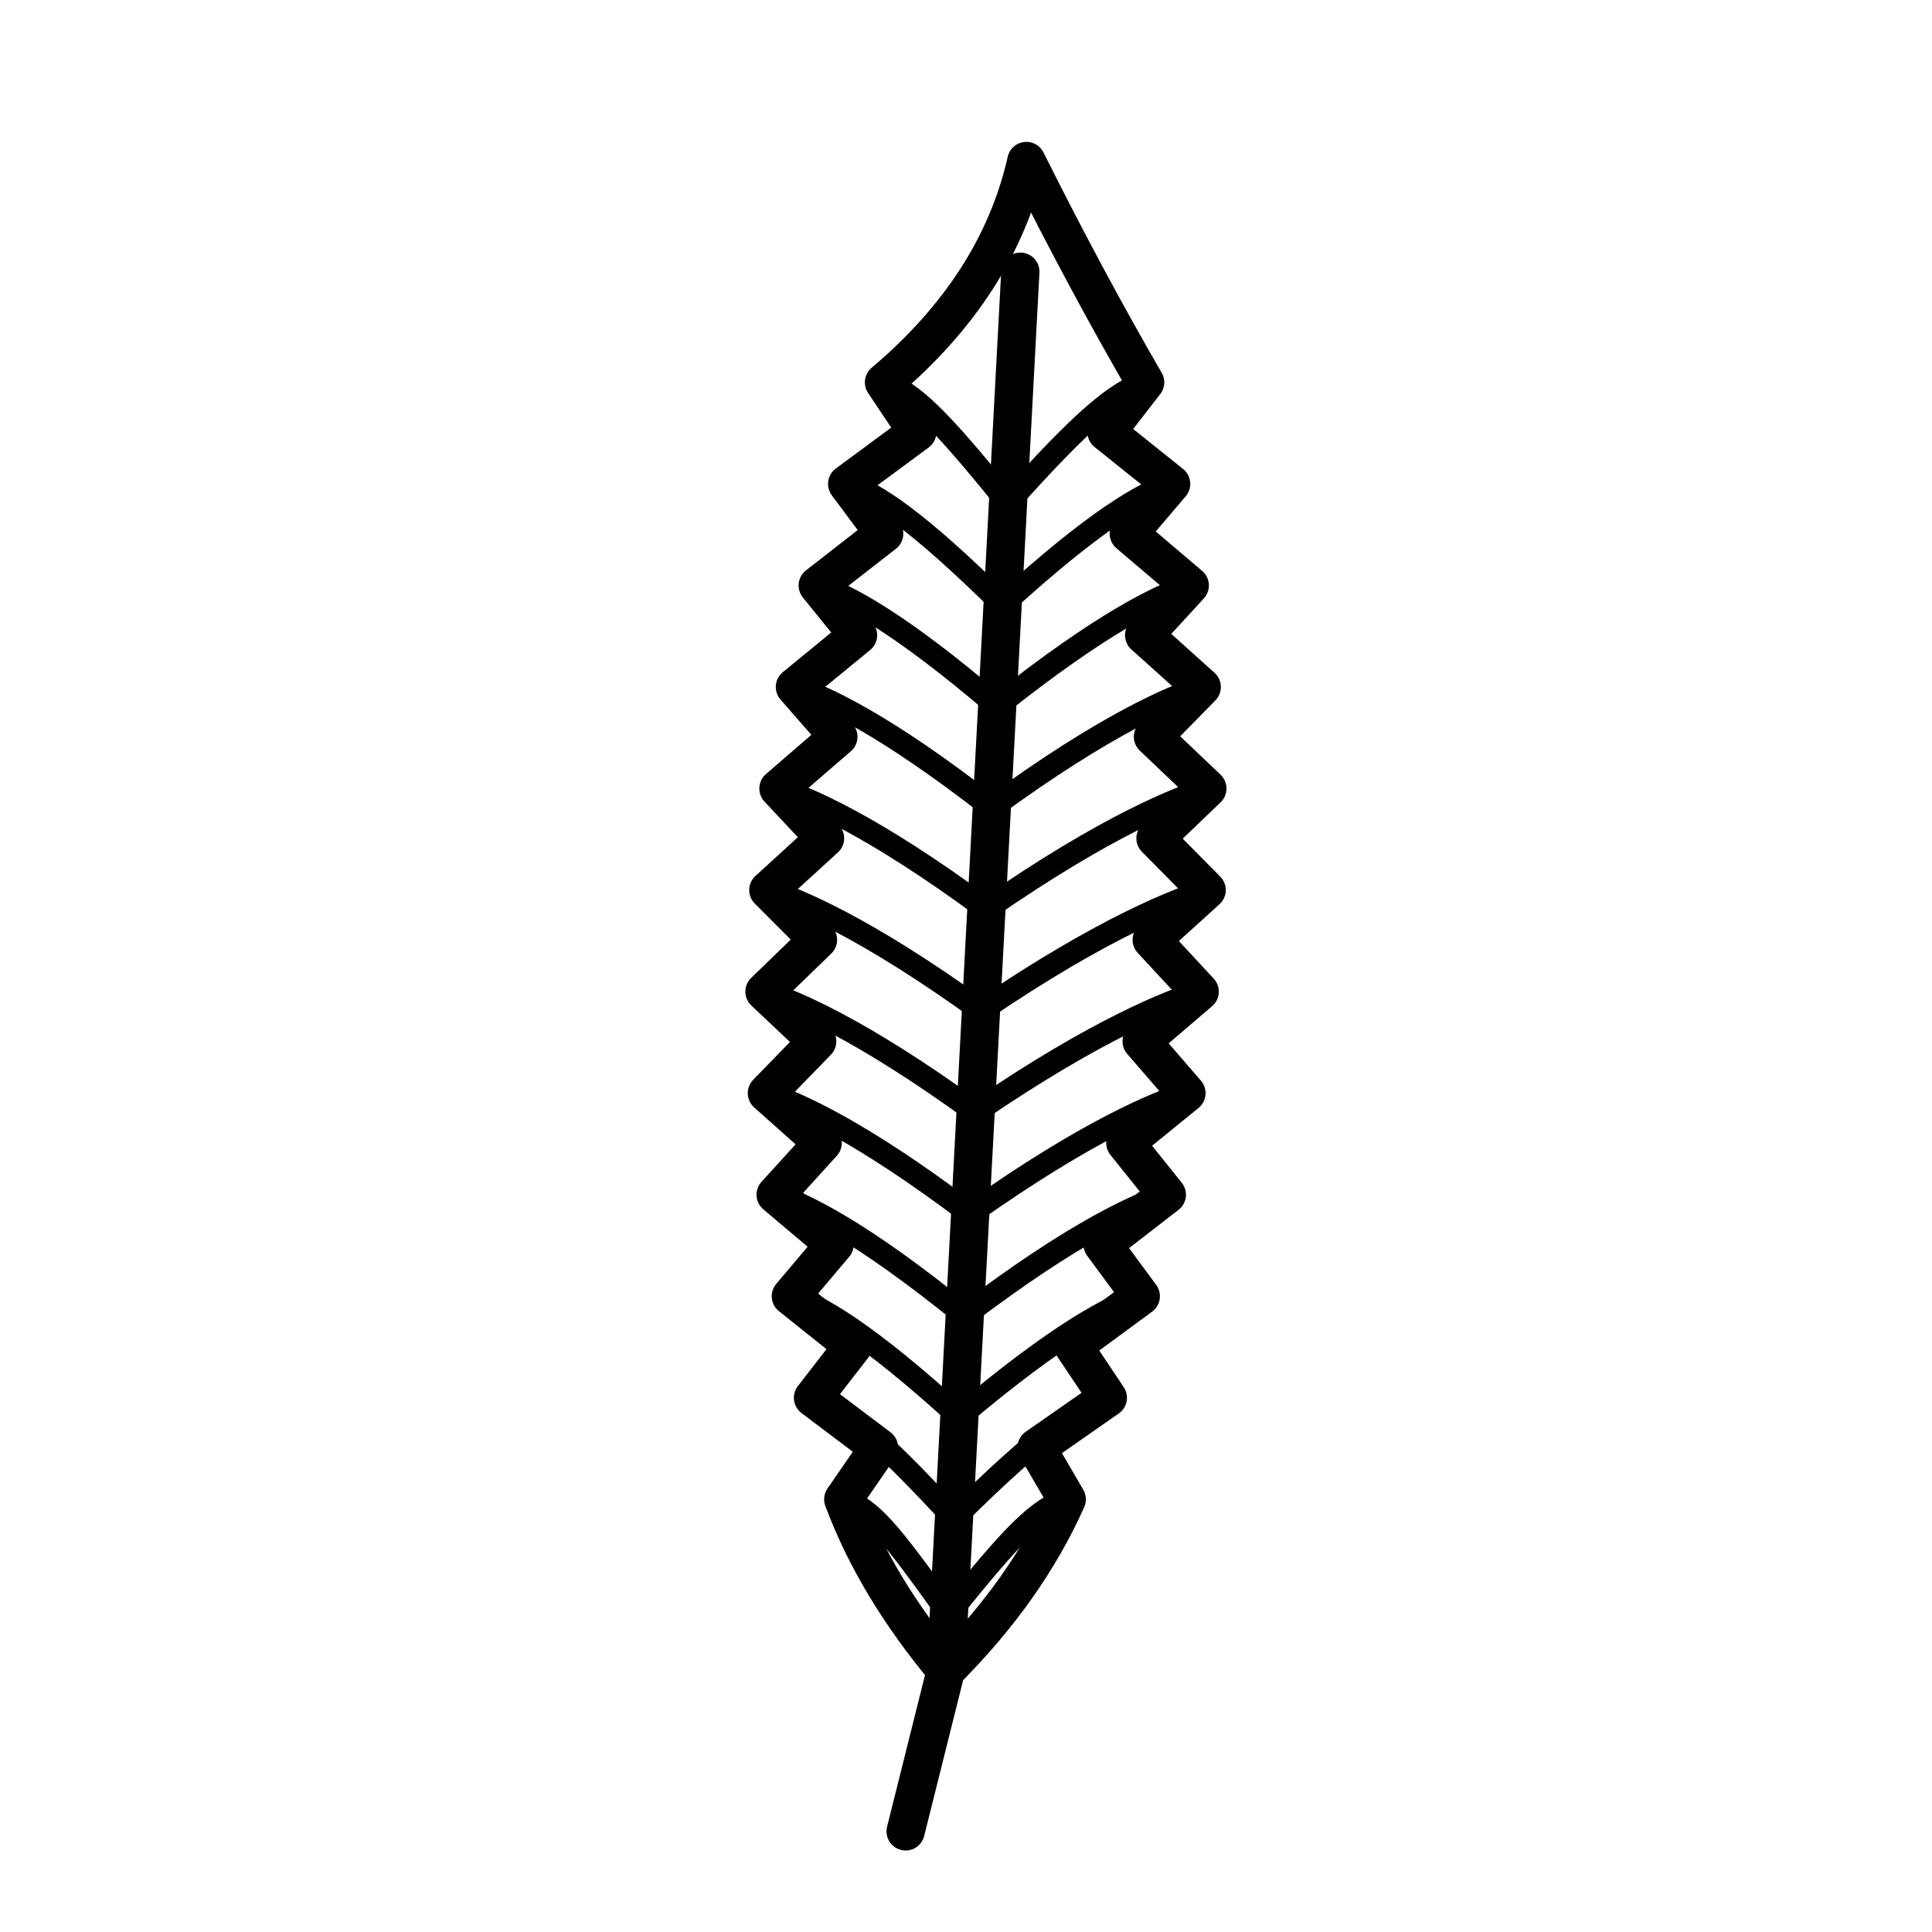
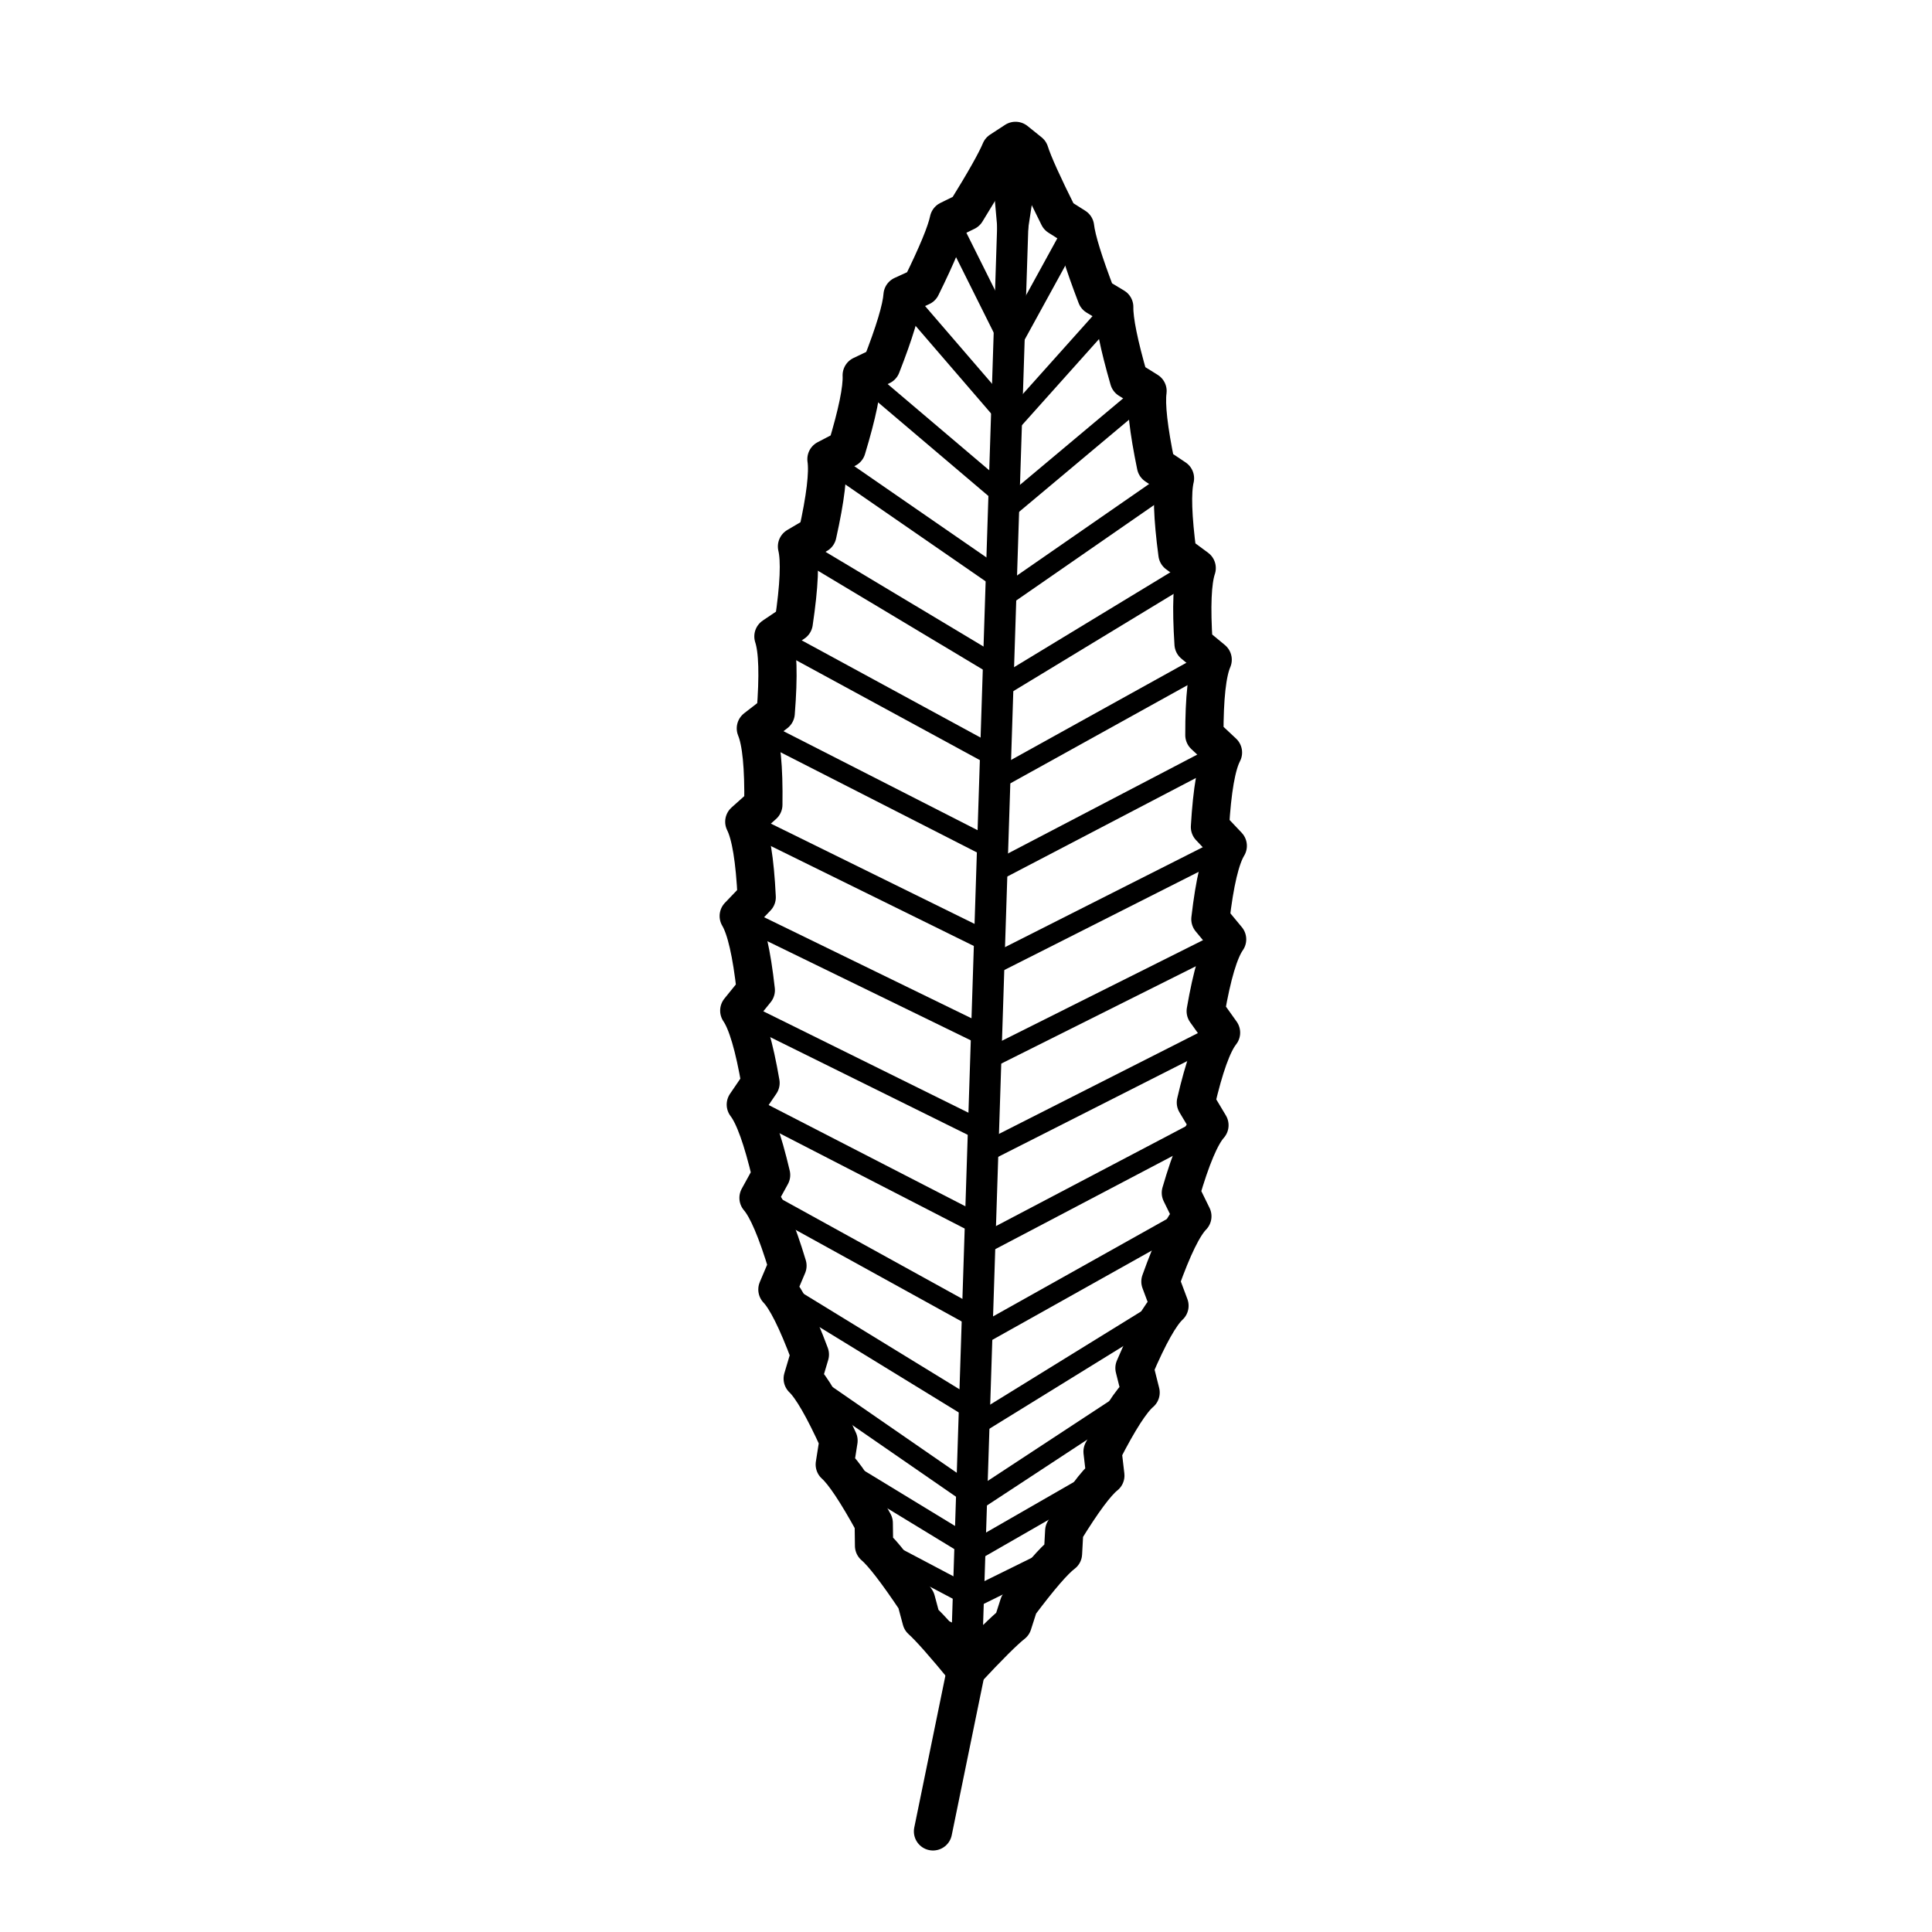
<svg xmlns="http://www.w3.org/2000/svg" width="96" height="96" viewBox="0 0 96 96" fill="none" stroke-linecap="round" stroke-linejoin="round" role="img" aria-label="Edelkastanie · Castanea sativa">
-   <path class="leaf-blade" d="M51 8 Q49.6 14.2 43.925 19 L45.579 21.472 Q43.558 22.965 42.095 24.045 L43.935 26.518 Q42.019 28.01 40.632 29.091 L42.636 31.563 Q40.816 33.056 39.498 34.136 L41.659 36.609 Q39.932 38.101 38.681 39.182 L40.996 41.654 Q39.361 43.147 38.178 44.227 L40.645 46.7 Q39.103 48.192 37.986 49.273 L40.606 51.745 Q39.156 53.237 38.106 54.318 L40.879 56.79 Q39.523 58.283 38.541 59.364 L41.47 61.836 Q40.21 63.328 39.297 64.409 L42.391 66.881 Q41.234 68.374 40.397 69.455 L43.676 71.927 Q42.647 73.419 41.901 74.5 Q43.5 78.8 47 83 Q51 79 53.006 74.5 L51.505 71.927 L55.048 69.455 L53.328 66.881 L56.686 64.409 L54.787 61.836 L57.98 59.364 L55.916 56.79 L58.953 54.318 L56.728 51.745 L59.612 49.273 L57.227 46.7 L59.958 44.227 L57.415 41.654 L59.993 39.182 L57.29 36.609 L59.714 34.136 L56.851 31.563 L59.119 29.091 L56.089 26.518 L58.193 24.045 L54.984 21.472 L56.902 19 Q54 14 51 8 Z" fill="none" stroke="currentColor" stroke-width="1.9" />
-   <path class="leaf-petiole" d="M45 91 Q46 87 47 83" fill="none" stroke="currentColor" stroke-width="1.9" />
-   <path class="leaf-midrib" d="M47 83 L50.7 13.5" fill="none" stroke="currentColor" stroke-width="1.9" />
-   <path class="leaf-vein" d="M50.088 25 C46.698 20.8 45.325 19.45 43.925 19" fill="none" stroke="currentColor" stroke-width="1.12" />
-   <path class="leaf-vein" d="M50.088 25 C53.836 20.8 55.502 19.45 56.902 19" fill="none" stroke="currentColor" stroke-width="1.12" />
-   <path class="leaf-vein" d="M49.819 30.045 C45.571 25.845 43.495 24.495 42.095 24.045" fill="none" stroke="currentColor" stroke-width="1.12" />
-   <path class="leaf-vein" d="M49.819 30.045 C54.425 25.845 56.793 24.495 58.193 24.045" fill="none" stroke="currentColor" stroke-width="1.12" />
-   <path class="leaf-vein" d="M49.551 35.091 C44.645 30.891 42.032 29.541 40.632 29.091" fill="none" stroke="currentColor" stroke-width="1.12" />
-   <path class="leaf-vein" d="M49.551 35.091 C54.813 30.891 57.719 29.541 59.119 29.091" fill="none" stroke="currentColor" stroke-width="1.12" />
-   <path class="leaf-vein" d="M49.282 40.136 C43.901 35.936 40.898 34.586 39.498 34.136" fill="none" stroke="currentColor" stroke-width="1.12" />
-   <path class="leaf-vein" d="M49.282 40.136 C55.02 35.936 58.314 34.586 59.714 34.136" fill="none" stroke="currentColor" stroke-width="1.12" />
-   <path class="leaf-vein" d="M49.013 45.182 C43.331 40.982 40.081 39.632 38.681 39.182" fill="none" stroke="currentColor" stroke-width="1.12" />
-   <path class="leaf-vein" d="M49.013 45.182 C55.052 40.982 58.593 39.632 59.993 39.182" fill="none" stroke="currentColor" stroke-width="1.12" />
-   <path class="leaf-vein" d="M48.745 50.227 C42.933 46.027 39.578 44.677 38.178 44.227" fill="none" stroke="currentColor" stroke-width="1.12" />
-   <path class="leaf-vein" d="M48.745 50.227 C54.912 46.027 58.558 44.677 59.958 44.227" fill="none" stroke="currentColor" stroke-width="1.12" />
-   <path class="leaf-vein" d="M48.476 55.273 C42.707 51.073 39.386 49.723 37.986 49.273" fill="none" stroke="currentColor" stroke-width="1.12" />
-   <path class="leaf-vein" d="M48.476 55.273 C54.601 51.073 58.212 49.723 59.612 49.273" fill="none" stroke="currentColor" stroke-width="1.12" />
-   <path class="leaf-vein" d="M48.208 60.318 C42.652 56.118 39.506 54.768 38.106 54.318" fill="none" stroke="currentColor" stroke-width="1.12" />
-   <path class="leaf-vein" d="M48.208 60.318 C54.118 56.118 57.553 54.768 58.953 54.318" fill="none" stroke="currentColor" stroke-width="1.12" />
-   <path class="leaf-vein" d="M47.939 65.364 C42.77 61.164 39.941 59.814 38.541 59.364" fill="none" stroke="currentColor" stroke-width="1.12" />
-   <path class="leaf-vein" d="M47.939 65.364 C53.462 61.164 56.58 59.814 57.98 59.364" fill="none" stroke="currentColor" stroke-width="1.12" />
-   <path class="leaf-vein" d="M47.67 70.409 C43.065 66.209 40.697 64.859 39.297 64.409" fill="none" stroke="currentColor" stroke-width="1.12" />
-   <path class="leaf-vein" d="M47.67 70.409 C52.629 66.209 55.286 64.859 56.686 64.409" fill="none" stroke="currentColor" stroke-width="1.12" />
-   <path class="leaf-vein" d="M47.402 75.455 C43.549 71.255 41.797 69.905 40.397 69.455" fill="none" stroke="currentColor" stroke-width="1.12" />
-   <path class="leaf-vein" d="M47.402 75.455 C51.607 71.255 53.648 69.905 55.048 69.455" fill="none" stroke="currentColor" stroke-width="1.12" />
-   <path class="leaf-vein" d="M47.149 80.2 C44.263 76.165 43.301 74.95 41.901 74.5" fill="none" stroke="currentColor" stroke-width="1.12" />
-   <path class="leaf-vein" d="M47.149 80.2 C50.37 76.165 51.606 74.95 53.006 74.5" fill="none" stroke="currentColor" stroke-width="1.12" />
+   <path class="leaf-blade" d="M48 83 Q46.39 81.035 45.785 80.497 L45.521 79.514 Q44.077 77.357 43.431 76.809 L43.416 75.677 Q42.143 73.359 41.479 72.77 L41.666 71.584 Q40.554 69.14 39.886 68.502 L40.242 67.306 Q39.29 64.762 38.629 64.074 L39.129 62.893 Q38.337 60.268 37.69 59.523 L38.316 58.384 Q37.681 55.691 37.059 54.886 L37.791 53.811 Q37.319 51.07 36.734 50.217 L37.555 49.203 Q37.247 46.423 36.707 45.518 L37.6 44.586 Q37.465 41.788 36.984 40.832 L37.93 39.986 Q37.971 37.186 37.558 36.193 L38.544 35.43 Q38.767 32.642 38.431 31.624 L39.44 30.944 Q39.851 28.189 39.602 27.154 L40.617 26.555 Q41.219 23.855 41.066 22.816 L42.071 22.292 Q42.864 19.671 42.818 18.647 L43.794 18.181 Q44.778 15.665 44.847 14.674 L45.777 14.248 Q46.953 11.865 47.146 10.936 L48.006 10.515 Q49.378 8.3 49.715 7.486 L50.46 7 L51.161 7.563 Q51.428 8.408 52.604 10.759 L53.419 11.275 Q53.528 12.22 54.485 14.721 L55.366 15.252 Q55.346 16.248 56.097 18.856 L57.021 19.431 Q56.884 20.448 57.438 23.133 L58.384 23.767 Q58.143 24.785 58.507 27.522 L59.463 28.228 Q59.127 29.228 59.308 31.996 L60.257 32.781 Q59.839 33.748 59.845 36.527 L60.769 37.392 Q60.284 38.322 60.122 41.094 L61.007 42.03 Q60.462 42.922 60.144 45.673 L60.975 46.676 Q60.381 47.523 59.911 50.243 L60.673 51.312 Q60.041 52.107 59.422 54.783 L60.097 55.912 Q59.437 56.655 58.676 59.27 L59.248 60.437 Q58.568 61.132 57.661 63.679 L58.111 64.882 Q57.422 65.52 56.371 67.979 L56.676 69.194 Q55.987 69.778 54.785 72.129 L54.924 73.32 Q54.241 73.859 52.881 76.073 L52.82 77.198 Q52.155 77.696 50.628 79.734 L50.321 80.691 Q49.696 81.179 48 83 Z" fill="none" stroke="currentColor" stroke-width="1.9" />
+   <path class="leaf-petiole" d="M46.36 91 Q47.18 87 48 83" fill="none" stroke="currentColor" stroke-width="1.9" />
+   <path class="leaf-midrib" d="M48 83 L50.411 8.52" fill="none" stroke="currentColor" stroke-width="1.55" />
+   <path class="leaf-vein" d="M48.048 81.498 Q46.69 80.898 45.785 80.497" fill="none" stroke="currentColor" stroke-width="1" />
+   <path class="leaf-vein" d="M48.121 79.286 Q45.306 77.8 43.431 76.809" fill="none" stroke="currentColor" stroke-width="1" />
+   <path class="leaf-vein" d="M48.198 76.862 Q44.166 74.406 41.479 72.77" fill="none" stroke="currentColor" stroke-width="1" />
+   <path class="leaf-vein" d="M48.281 74.301 Q43.244 70.822 39.886 68.502" fill="none" stroke="currentColor" stroke-width="1" />
+   <path class="leaf-vein" d="M48.418 70.074 Q42.545 66.474 38.629 64.074" fill="none" stroke="currentColor" stroke-width="1" />
+   <path class="leaf-vein" d="M48.566 65.523 Q42.04 61.923 37.69 59.523" fill="none" stroke="currentColor" stroke-width="1" />
+   <path class="leaf-vein" d="M48.716 60.886 Q41.722 57.286 37.059 54.886" fill="none" stroke="currentColor" stroke-width="1" />
+   <path class="leaf-vein" d="M48.867 56.217 Q41.588 52.617 36.734 50.217" fill="none" stroke="currentColor" stroke-width="1" />
+   <path class="leaf-vein" d="M49.019 51.518 Q41.632 47.918 36.707 45.518" fill="none" stroke="currentColor" stroke-width="1" />
+   <path class="leaf-vein" d="M49.171 46.832 Q41.859 43.232 36.984 40.832" fill="none" stroke="currentColor" stroke-width="1" />
+   <path class="leaf-vein" d="M49.321 42.193 Q42.263 38.593 37.558 36.193" fill="none" stroke="currentColor" stroke-width="1" />
+   <path class="leaf-vein" d="M49.469 37.624 Q42.846 34.024 38.431 31.624" fill="none" stroke="currentColor" stroke-width="1" />
+   <path class="leaf-vein" d="M49.614 33.154 Q43.606 29.554 39.602 27.154" fill="none" stroke="currentColor" stroke-width="1" />
+   <path class="leaf-vein" d="M49.754 28.816 Q44.541 25.216 41.066 22.816" fill="none" stroke="currentColor" stroke-width="1" />
+   <path class="leaf-vein" d="M49.888 24.647 Q45.646 21.047 42.818 18.647" fill="none" stroke="currentColor" stroke-width="1" />
+   <path class="leaf-vein" d="M50.017 20.674 Q46.915 17.074 44.847 14.674" fill="none" stroke="currentColor" stroke-width="1" />
+   <path class="leaf-vein" d="M50.139 16.936 Q48.343 13.336 47.146 10.936" fill="none" stroke="currentColor" stroke-width="1" />
+   <path class="leaf-vein" d="M50.25 13.486 Q49.929 9.886 49.715 7.486" fill="none" stroke="currentColor" stroke-width="1" />
+   <path class="leaf-vein" d="M48.045 81.615 Q49.41 81.061 50.321 80.691" fill="none" stroke="currentColor" stroke-width="1" />
+   <path class="leaf-vein" d="M48.112 79.519 Q50.937 78.126 52.82 77.198" fill="none" stroke="currentColor" stroke-width="1" />
+   <path class="leaf-vein" d="M48.188 77.192 Q52.23 74.869 54.924 73.32" fill="none" stroke="currentColor" stroke-width="1" />
+   <path class="leaf-vein" d="M48.268 74.716 Q53.314 71.403 56.676 69.194" fill="none" stroke="currentColor" stroke-width="1" />
+   <path class="leaf-vein" d="M48.392 70.882 Q54.224 67.282 58.111 64.882" fill="none" stroke="currentColor" stroke-width="1" />
+   <path class="leaf-vein" d="M48.536 66.437 Q54.963 62.837 59.248 60.437" fill="none" stroke="currentColor" stroke-width="1" />
+   <path class="leaf-vein" d="M48.682 61.912 Q55.531 58.312 60.097 55.912" fill="none" stroke="currentColor" stroke-width="1" />
+   <path class="leaf-vein" d="M48.831 57.312 Q55.936 53.712 60.673 51.312" fill="none" stroke="currentColor" stroke-width="1" />
+   <path class="leaf-vein" d="M48.982 52.676 Q56.177 49.076 60.975 46.676" fill="none" stroke="currentColor" stroke-width="1" />
+   <path class="leaf-vein" d="M49.132 48.03 Q56.257 44.43 61.007 42.03" fill="none" stroke="currentColor" stroke-width="1" />
+   <path class="leaf-vein" d="M49.282 43.392 Q56.175 39.792 60.769 37.392" fill="none" stroke="currentColor" stroke-width="1" />
+   <path class="leaf-vein" d="M49.431 38.781 Q55.926 35.181 60.257 32.781" fill="none" stroke="currentColor" stroke-width="1" />
+   <path class="leaf-vein" d="M49.578 34.228 Q55.509 30.628 59.463 28.228" fill="none" stroke="currentColor" stroke-width="1" />
+   <path class="leaf-vein" d="M49.723 29.767 Q54.92 26.167 58.384 23.767" fill="none" stroke="currentColor" stroke-width="1" />
+   <path class="leaf-vein" d="M49.863 25.431 Q54.157 21.831 57.021 19.431" fill="none" stroke="currentColor" stroke-width="1" />
+   <path class="leaf-vein" d="M49.998 21.252 Q53.219 17.652 55.366 15.252" fill="none" stroke="currentColor" stroke-width="1" />
+   <path class="leaf-vein" d="M50.127 17.275 Q52.102 13.675 53.419 11.275" fill="none" stroke="currentColor" stroke-width="1" />
+   <path class="leaf-vein" d="M50.248 13.563 Q50.795 9.963 51.161 7.563" fill="none" stroke="currentColor" stroke-width="1" />
</svg>
